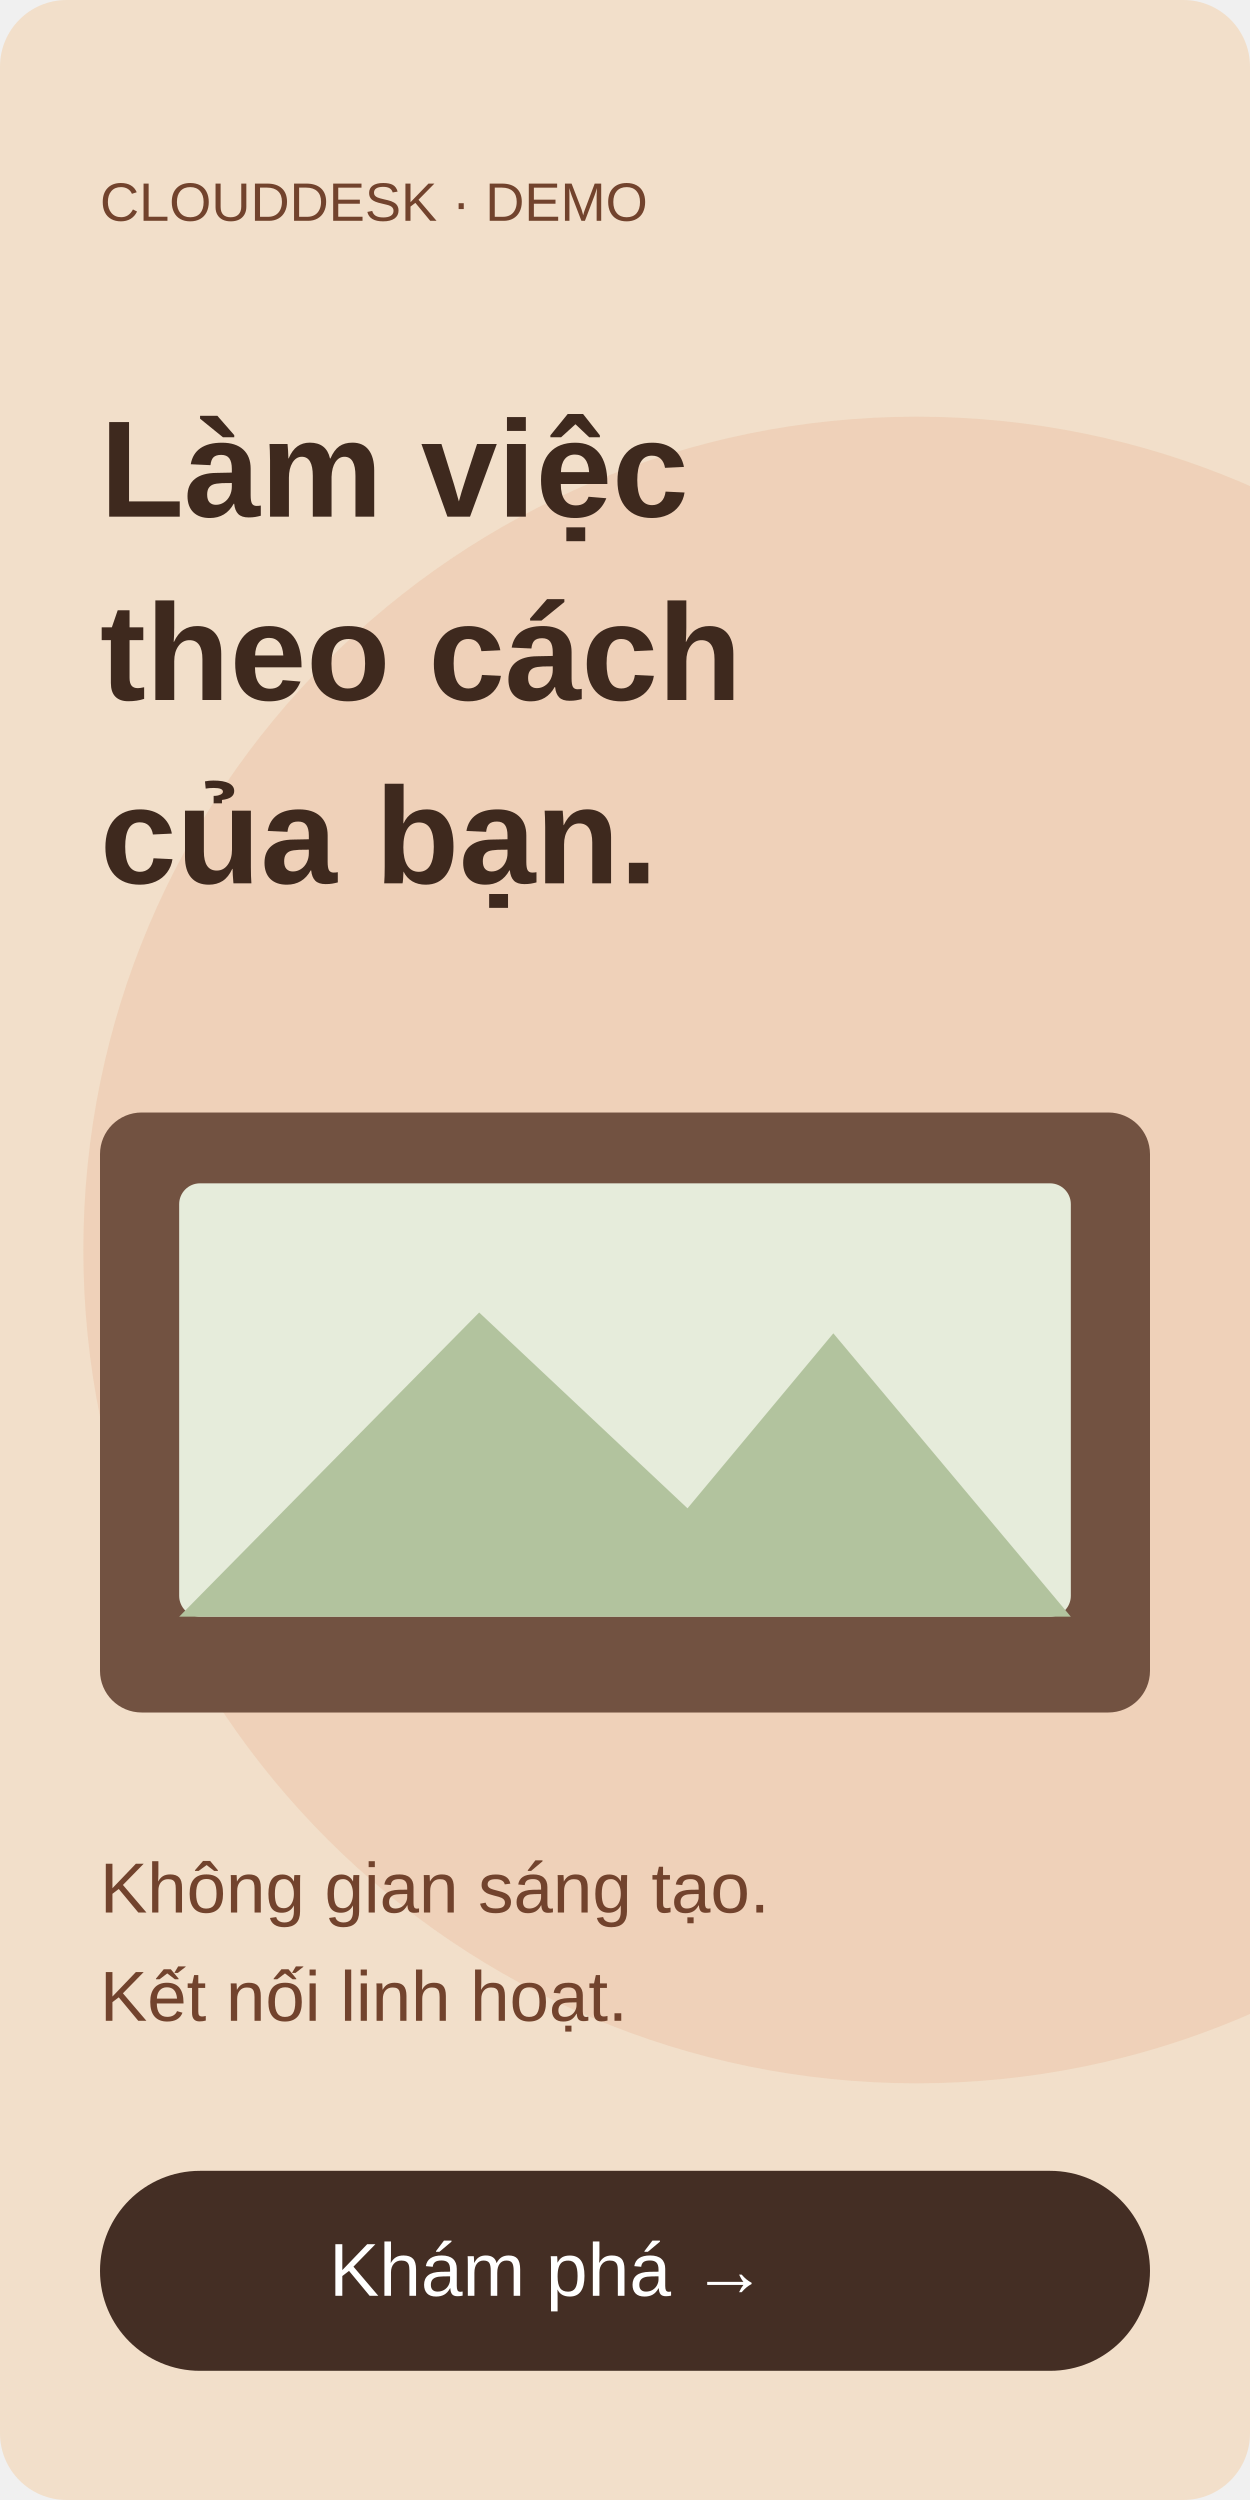
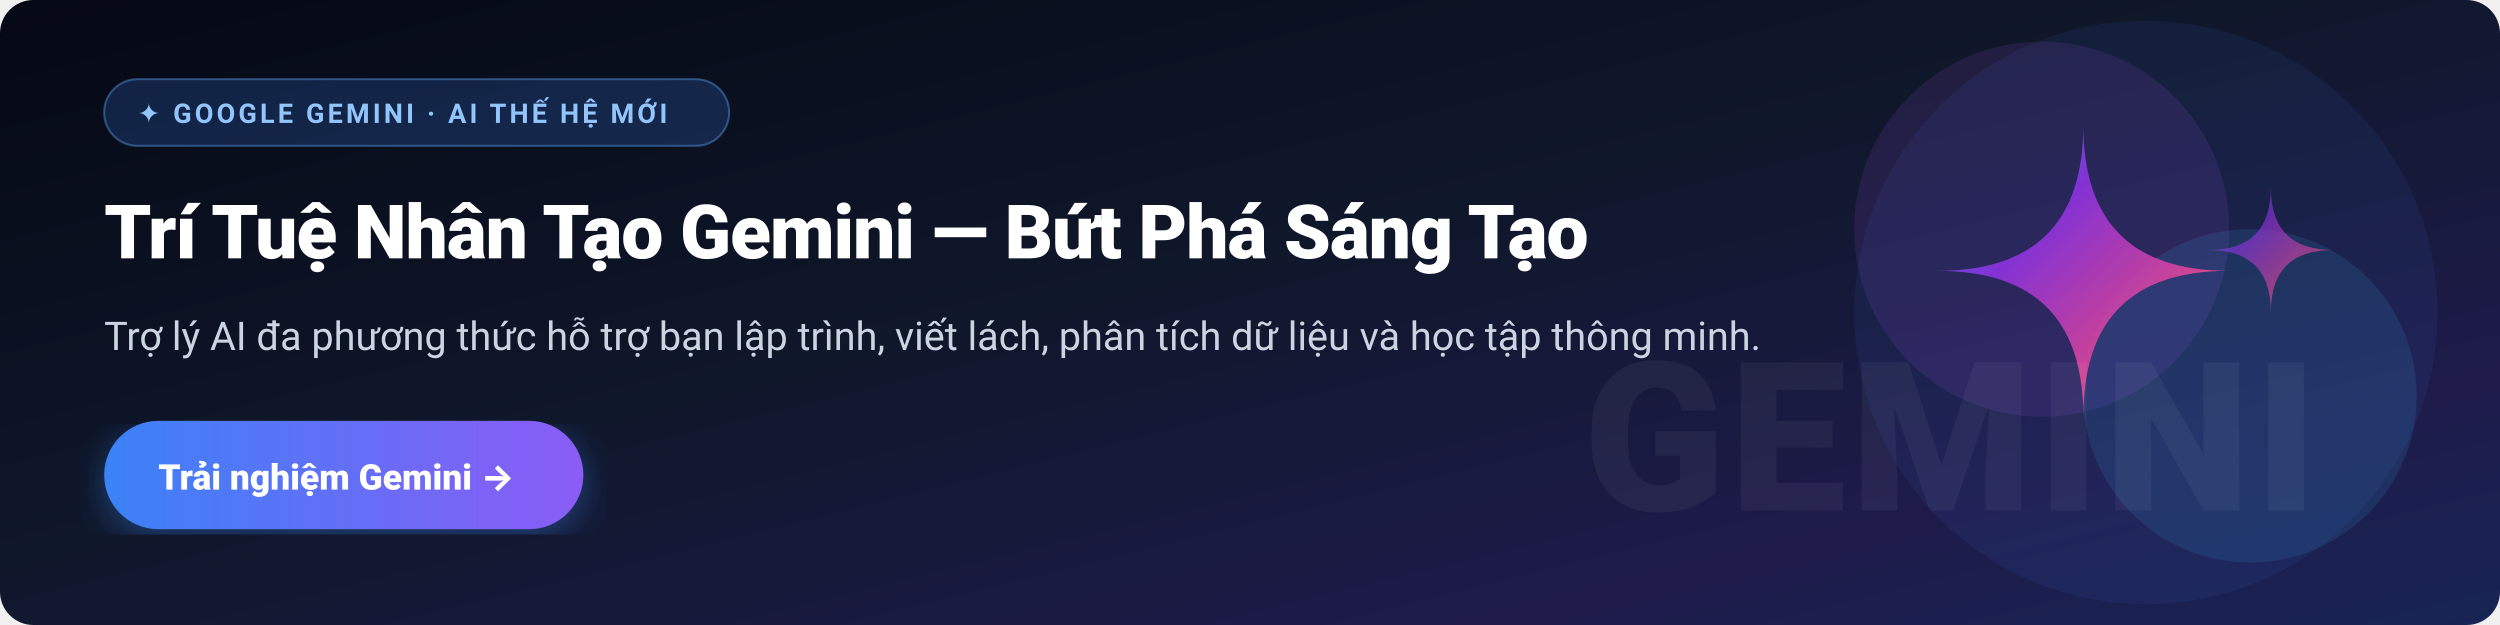
- <svg xmlns="http://www.w3.org/2000/svg" width="300" height="600" viewBox="0 0 300 600">
-   <rect width="300" height="600" rx="16" fill="#f2dfca" />
-   <circle cx="220" cy="300" r="200" fill="#d77646" opacity=".13" />
-   <text x="24" y="53" fill="#72432d" font-family="Arial" font-size="13">CLOUDDESK · DEMO</text>
-   <text x="24" y="124" fill="#3e291e" font-family="Arial" font-size="33" font-weight="bold">Làm việc</text>
-   <text x="24" y="168" fill="#3e291e" font-family="Arial" font-size="33" font-weight="bold">theo cách</text>
-   <text x="24" y="212" fill="#3e291e" font-family="Arial" font-size="33" font-weight="bold">của bạn.</text>
-   <rect x="24" y="267" width="252" height="144" rx="10" fill="#725241" />
-   <rect x="43" y="284" width="214" height="104" rx="5" fill="#e6ecdb" />
-   <path d="M43 388L115 315L165 362L200 320L257 388Z" fill="#b2c39e" />
-   <text x="24" y="459" fill="#72432d" font-family="Arial" font-size="17">Không gian sáng tạo.</text>
-   <text x="24" y="485" fill="#72432d" font-family="Arial" font-size="17">Kết nối linh hoạt.</text>
-   <rect x="24" y="521" width="252" height="48" rx="24" fill="#442e24" />
-   <text x="79" y="551" fill="white" font-family="Arial" font-size="18">Khám phá →</text>
+ <svg xmlns="http://www.w3.org/2000/svg" width="1200" height="300" viewBox="0 0 1200 300">
+   <defs>
+     <linearGradient id="bg-gemini" x1="0%" y1="0%" x2="100%" y2="100%">
+       <stop offset="0%" stop-color="#050814" />
+       <stop offset="45%" stop-color="#0f172a" />
+       <stop offset="80%" stop-color="#1e1b4b" />
+       <stop offset="100%" stop-color="#172554" />
+     </linearGradient>
+     <linearGradient id="gemini-sparkle" x1="0%" y1="0%" x2="100%" y2="100%">
+       <stop offset="0%" stop-color="#4285f4" />
+       <stop offset="35%" stop-color="#9333ea" />
+       <stop offset="70%" stop-color="#ec4899" />
+       <stop offset="100%" stop-color="#f59e0b" />
+     </linearGradient>
+     <linearGradient id="btn-gemini" x1="0%" y1="0%" x2="100%" y2="0%">
+       <stop offset="0%" stop-color="#3b82f6" />
+       <stop offset="100%" stop-color="#8b5cf6" />
+     </linearGradient>
+     <filter id="shadow-gemini" x="-5%" y="-5%" width="110%" height="110%">
+       <feDropShadow dx="0" dy="4" stdDeviation="8" flood-color="#3b82f6" flood-opacity="0.4" />
+     </filter>
+   </defs>
+   <rect width="1200" height="300" rx="16" fill="url(#bg-gemini)" />
+   <circle cx="1030" cy="150" r="140" fill="#3b82f6" opacity="0.08" />
+   <circle cx="980" cy="110" r="90" fill="#a855f7" opacity="0.12" />
+   <circle cx="1080" cy="190" r="80" fill="#38bdf8" opacity="0.12" />
+   <path d="M 1000 60 Q 1000 130 930 130 Q 1000 130 1000 200 Q 1000 130 1070 130 Q 1000 130 1000 60 Z" fill="url(#gemini-sparkle)" opacity="0.85" />
+   <path d="M 1090 90 Q 1090 120 1060 120 Q 1090 120 1090 150 Q 1090 120 1120 120 Q 1090 120 1090 90 Z" fill="url(#gemini-sparkle)" opacity="0.6" />
+   <rect x="50" y="38" width="300" height="32" rx="16" fill="#3b82f6" opacity="0.2" />
+   <rect x="50" y="38" width="300" height="32" rx="16" fill="none" stroke="#60a5fa" stroke-width="1" stroke-opacity="0.4" />
+   <text x="66" y="59" fill="#93c5fd" font-family="system-ui, -apple-system, 'Segoe UI', Roboto, sans-serif" font-size="13" font-weight="700" letter-spacing="1.5">✦ GOOGLE GEMINI · AI THẾ HỆ MỚI</text>
+   <text x="50" y="124" fill="#ffffff" font-family="system-ui, -apple-system, 'Segoe UI', Roboto, sans-serif" font-weight="900" font-size="36" letter-spacing="-0.5">Trí Tuệ Nhân Tạo Gemini — Bứt Phá Sáng Tạo</text>
+   <text x="50" y="168" fill="#cbd5e1" font-family="system-ui, -apple-system, 'Segoe UI', Roboto, sans-serif" font-size="19">Trợ lý AI đa phương thức hỗ trợ bạn lập trình, viết lách, phân tích dữ liệu và học tập thông minh.</text>
+   <g filter="url(#shadow-gemini)">
+     <rect x="50" y="202" width="230" height="52" rx="26" fill="url(#btn-gemini)" />
+     <text x="76" y="235" fill="#ffffff" font-family="system-ui, -apple-system, 'Segoe UI', Roboto, sans-serif" font-weight="800" font-size="17">Trải nghiệm Gemini →</text>
+   </g>
+   <text x="760" y="245" fill="#ffffff" opacity="0.05" font-family="system-ui, -apple-system, 'Segoe UI', Roboto, sans-serif" font-size="100" font-weight="900" letter-spacing="2">GEMINI</text>
</svg>
